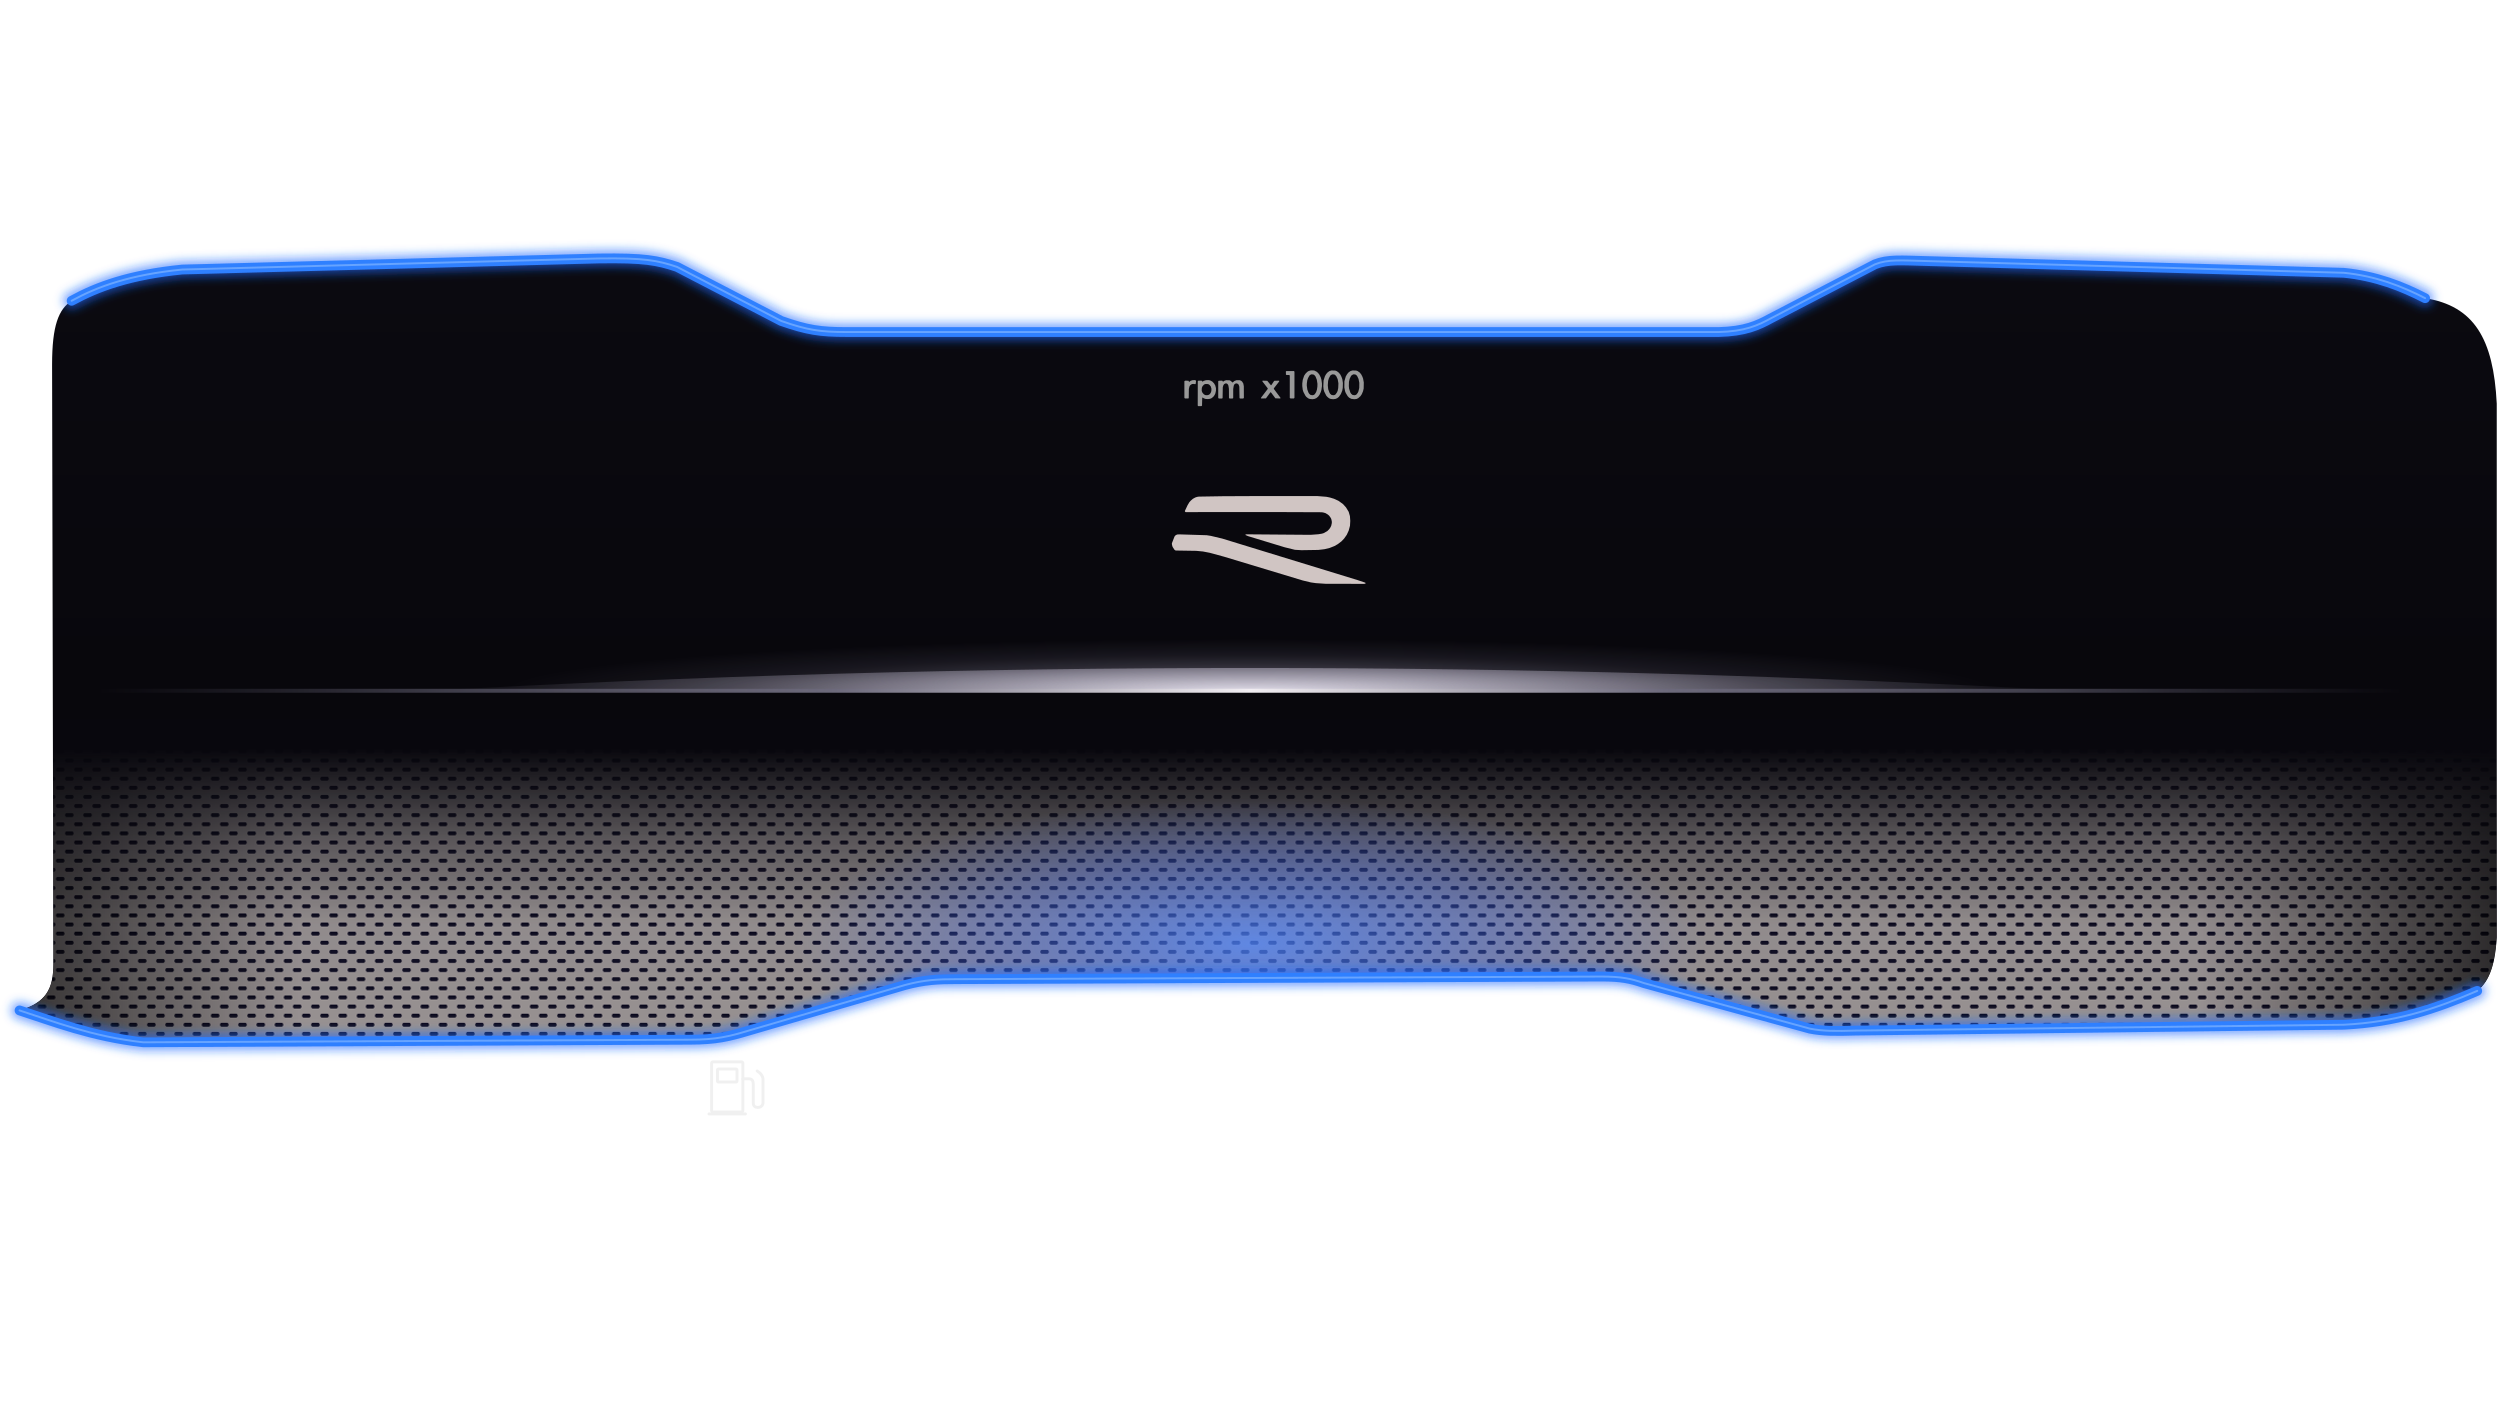
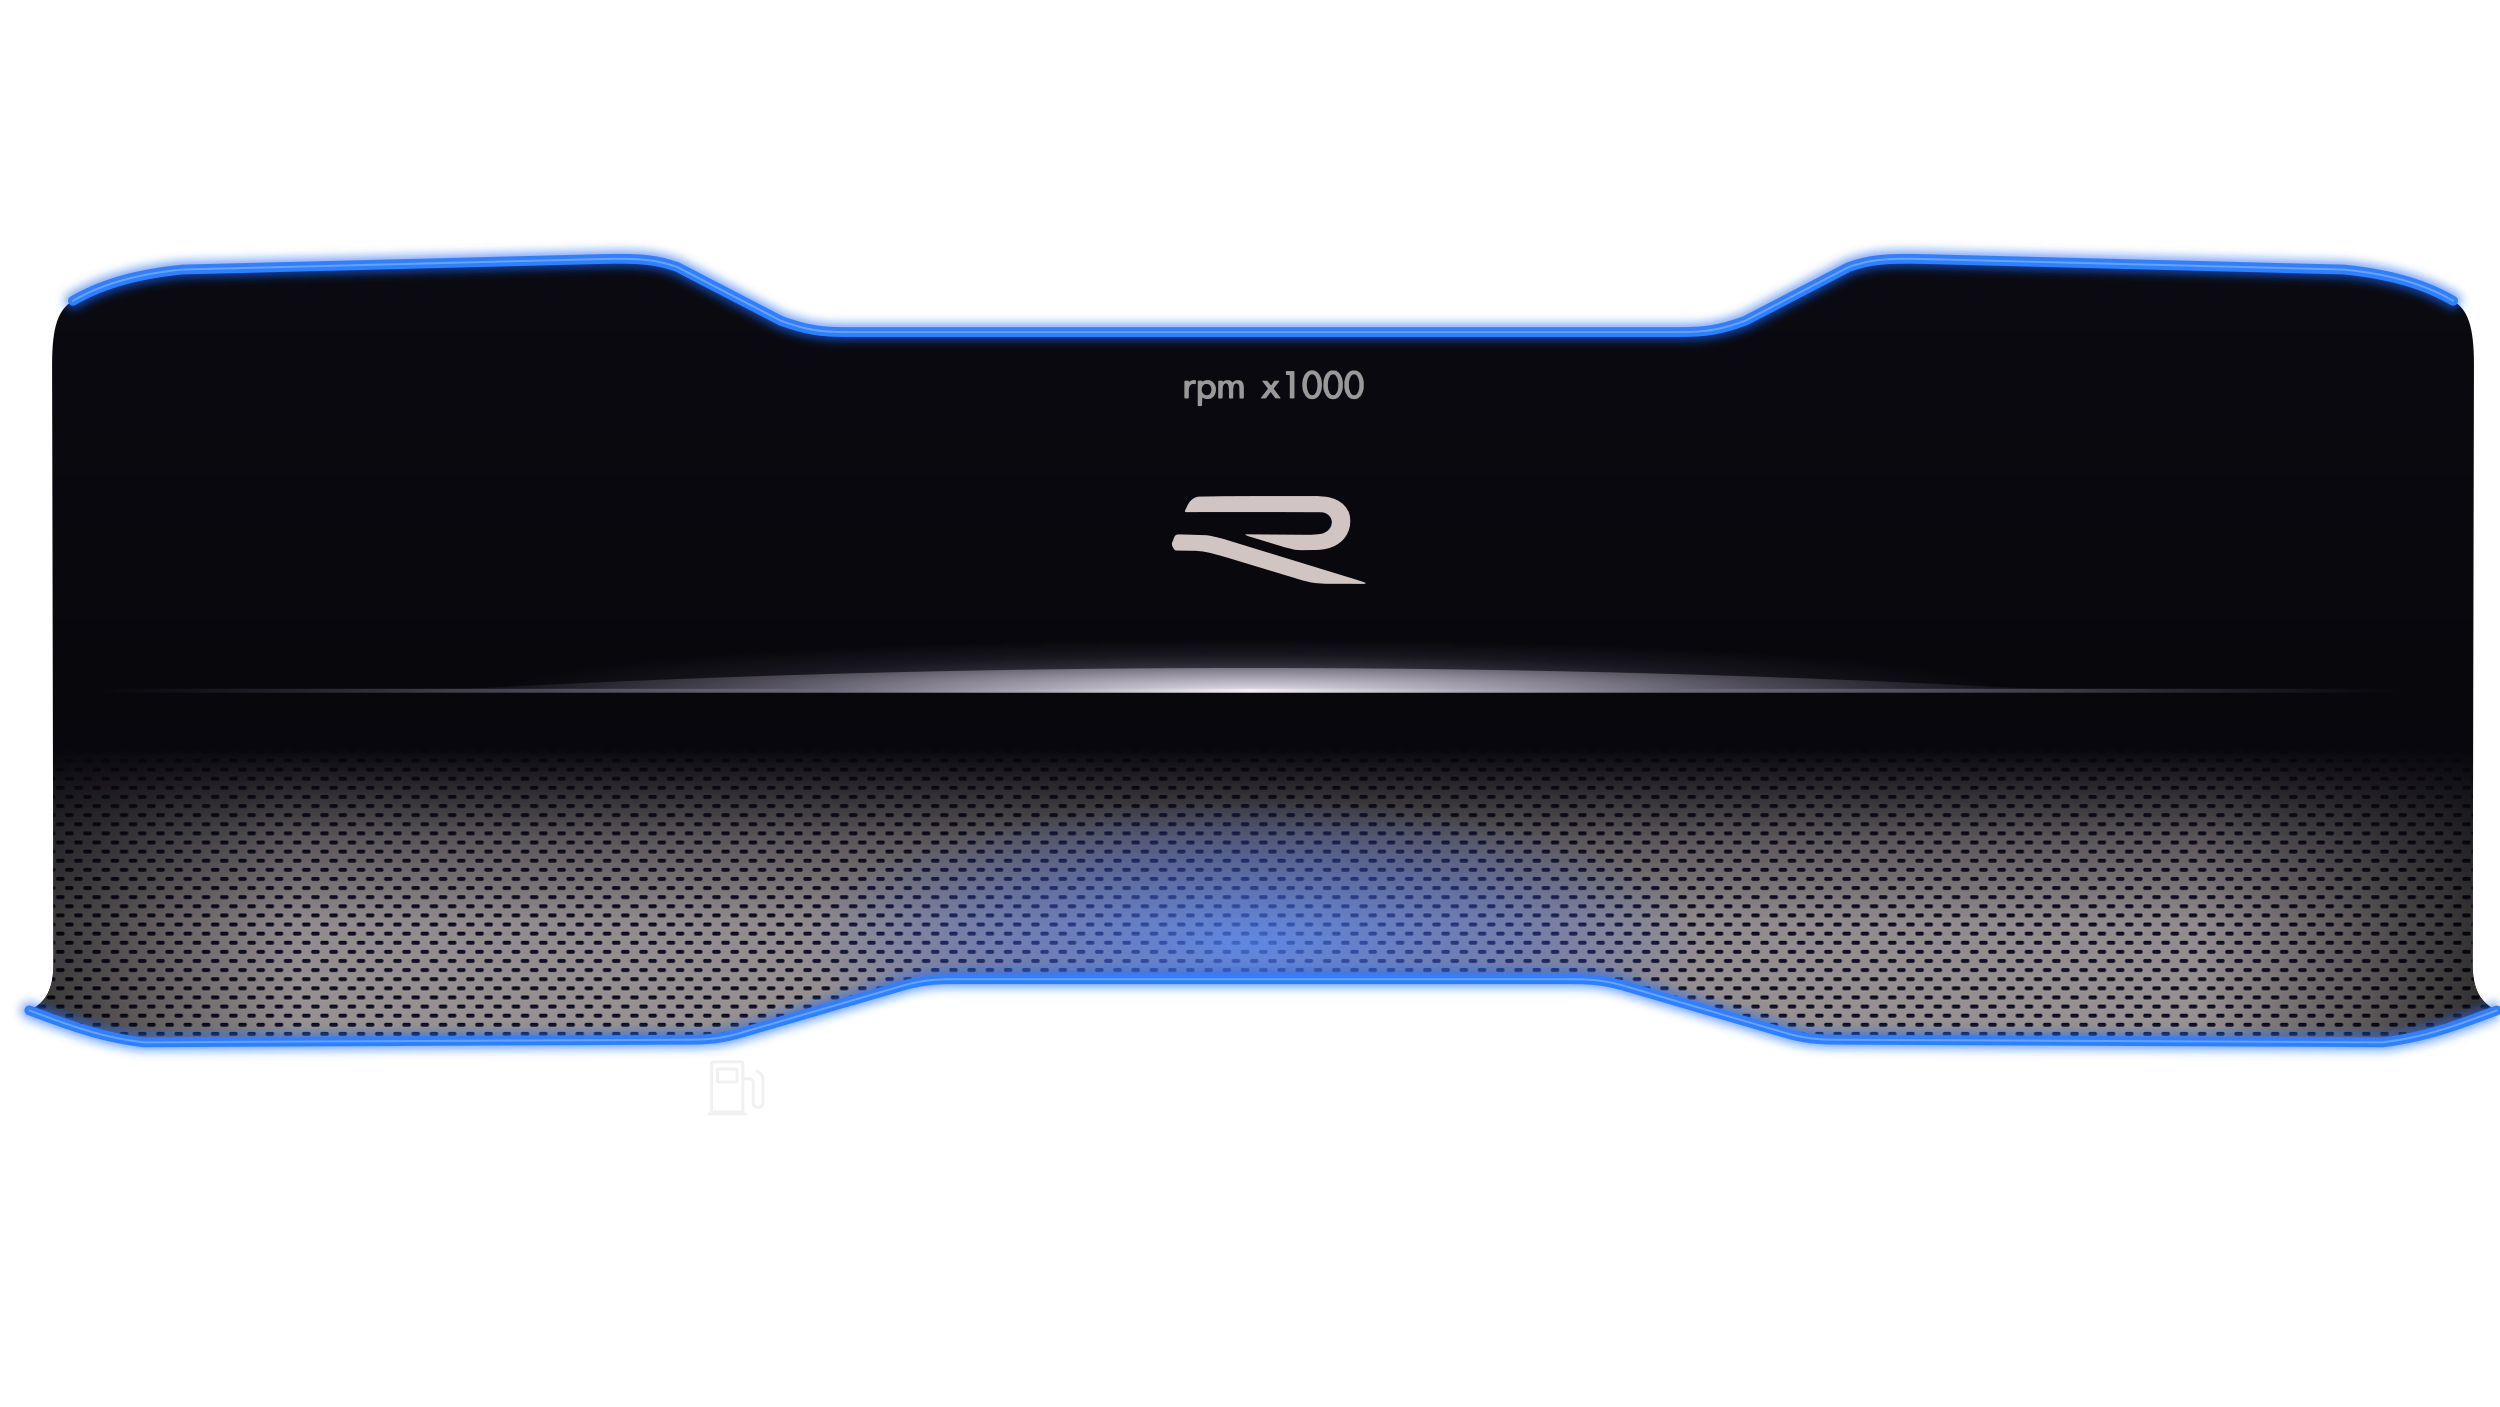
<svg xmlns="http://www.w3.org/2000/svg" width="3840" height="2160" viewBox="0 0 3840 2160">
  <defs>
    <clipPath id="panel">
-       <path d="M110 462 C150 440 200 422 280 414 L920 397 C990 396 1010 400 1040 410 L1200 493 C1240 507 1260 510 1300 510 L2640 510 C2680 509 2700 500 2720 489 L2880 406 C2900 398 2920 400 2960 401 L3600 419 C3650 424 3690 440 3725 458 C3800 470 3830 520 3835 620 L3835 1440 C3832 1490 3820 1510 3805 1522 C3740 1550 3680 1570 3600 1574 L2850 1583 C2820 1584 2800 1584 2780 1580 L2525 1510 C2505 1503 2490 1500 2460 1500 L1470 1504 C1440 1504 1420 1505 1390 1513 L1150 1583 C1120 1592 1100 1597 1060 1597 L220 1601 C140 1592 80 1568 30 1552 C70 1540 82 1520 82 1480 L80 560 C80 500 90 475 110 462 Z" />
+       <path d="M112 462 C150 440 200 422 280 414 L920 398 C990 396 1010 400 1040 410 L1200 493 C1240 507 1260 510 1300 510 L1940 510 L2580 510 C2620 510 2640 507 2680 493 L2840 410 C2870 400 2890 396 2960 398 L3600 414 C3680 422 3730 440 3768 462 C3790 475 3800 500 3800 560 L3798 1480 C3798 1520 3810 1540 3835 1552 C3790 1568 3735 1592 3660 1601 L2820 1597 C2780 1597 2760 1592 2730 1583 L2490 1513 C2460 1505 2440 1504 2410 1504 L1940 1504 L1470 1504 C1440 1504 1420 1505 1390 1513 L1150 1583 C1120 1592 1100 1597 1060 1597 L220 1601 C145 1592 90 1568 45 1552 C70 1540 82 1520 82 1480 L80 560 C80 500 90 475 112 462 Z" />
    </clipPath>
    <linearGradient id="inside" x1="0" y1="0" x2="0" y2="1">
      <stop offset="0" stop-color="#0b0a10" />
      <stop offset="0.55" stop-color="#08070c" />
      <stop offset="1" stop-color="#0a0912" />
    </linearGradient>
    <pattern id="slots" width="28" height="28" patternUnits="userSpaceOnUse">
      <rect width="28" height="28" fill="#b3abac" />
      <rect x="2" y="3" width="13" height="6" rx="2.5" fill="#15132a" />
      <rect x="16" y="17" width="13" height="6" rx="2.5" fill="#15132a" />
      <rect x="-12" y="17" width="13" height="6" rx="2.5" fill="#15132a" />
    </pattern>
    <linearGradient id="floorFadeV" x1="0" y1="1150" x2="0" y2="1600" gradientUnits="userSpaceOnUse">
      <stop offset="0" stop-color="#fff" stop-opacity="0" />
      <stop offset="0.3" stop-color="#fff" stop-opacity="0.55" />
      <stop offset="0.6" stop-color="#fff" stop-opacity="0.95" />
      <stop offset="1" stop-color="#fff" stop-opacity="1" />
    </linearGradient>
    <linearGradient id="floorFadeH" x1="0" y1="0" x2="3840" y2="0" gradientUnits="userSpaceOnUse">
      <stop offset="0" stop-color="#000" stop-opacity="0.75" />
      <stop offset="0.12" stop-color="#000" stop-opacity="0.15" />
      <stop offset="0.88" stop-color="#000" stop-opacity="0.15" />
      <stop offset="1" stop-color="#000" stop-opacity="0.75" />
    </linearGradient>
    <mask id="floorMask" maskUnits="userSpaceOnUse" x="0" y="1000" width="3840" height="700">
      <rect x="0" y="1000" width="3840" height="700" fill="url(#floorFadeV)" />
    </mask>
    <radialGradient id="blueGlow" cx="1920" cy="1450" r="700" gradientUnits="userSpaceOnUse" gradientTransform="translate(1920 1450) scale(1 0.32) translate(-1920 -1450)">
      <stop offset="0" stop-color="#4f86ff" stop-opacity="0.75" />
      <stop offset="0.6" stop-color="#3d63e0" stop-opacity="0.35" />
      <stop offset="1" stop-color="#3d63e0" stop-opacity="0" />
    </radialGradient>
    <linearGradient id="horizonLine" x1="150" y1="0" x2="3690" y2="0" gradientUnits="userSpaceOnUse">
      <stop offset="0" stop-color="#3a3846" stop-opacity="0" />
      <stop offset="0.15" stop-color="#4b4958" stop-opacity="0.8" />
      <stop offset="0.32" stop-color="#6d6a7c" />
      <stop offset="0.5" stop-color="#f1edf2" />
      <stop offset="0.68" stop-color="#6d6a7c" />
      <stop offset="0.85" stop-color="#4b4958" stop-opacity="0.8" />
      <stop offset="1" stop-color="#3a3846" stop-opacity="0" />
    </linearGradient>
    <radialGradient id="sheen" cx="1920" cy="1062" r="1150" gradientUnits="userSpaceOnUse" gradientTransform="translate(1920 1062) scale(1 0.07) translate(-1920 -1062)">
      <stop offset="0" stop-color="#d9d4e6" stop-opacity="0.55" />
      <stop offset="0.7" stop-color="#8d88a3" stop-opacity="0.12" />
      <stop offset="1" stop-color="#8d88a3" stop-opacity="0" />
    </radialGradient>
    <radialGradient id="lens" cx="1920" cy="1062" r="1280" gradientUnits="userSpaceOnUse" gradientTransform="translate(1920 1062) scale(1 0.06) translate(-1920 -1062)">
      <stop offset="0" stop-color="#f4f1f6" stop-opacity="0.95" />
      <stop offset="0.45" stop-color="#bdb8c8" stop-opacity="0.55" />
      <stop offset="1" stop-color="#6d6a7c" stop-opacity="0" />
    </radialGradient>
    <filter id="edgeGlow" x="-5%" y="-50%" width="110%" height="200%">
      <feGaussianBlur stdDeviation="7" />
    </filter>
  </defs>
-   <path d="M110 462 C150 440 200 422 280 414 L920 397 C990 396 1010 400 1040 410 L1200 493 C1240 507 1260 510 1300 510 L2640 510 C2680 509 2700 500 2720 489 L2880 406 C2900 398 2920 400 2960 401 L3600 419 C3650 424 3690 440 3725 458 C3800 470 3830 520 3835 620 L3835 1440 C3832 1490 3820 1510 3805 1522 C3740 1550 3680 1570 3600 1574 L2850 1583 C2820 1584 2800 1584 2780 1580 L2525 1510 C2505 1503 2490 1500 2460 1500 L1470 1504 C1440 1504 1420 1505 1390 1513 L1150 1583 C1120 1592 1100 1597 1060 1597 L220 1601 C140 1592 80 1568 30 1552 C70 1540 82 1520 82 1480 L80 560 C80 500 90 475 110 462 Z" fill="url(#inside)" />
+   <path d="M112 462 C150 440 200 422 280 414 L920 398 C990 396 1010 400 1040 410 L1200 493 C1240 507 1260 510 1300 510 L1940 510 L2580 510 C2620 510 2640 507 2680 493 L2840 410 C2870 400 2890 396 2960 398 L3600 414 C3680 422 3730 440 3768 462 C3790 475 3800 500 3800 560 L3798 1480 C3798 1520 3810 1540 3835 1552 C3790 1568 3735 1592 3660 1601 L2820 1597 C2780 1597 2760 1592 2730 1583 L2490 1513 C2460 1505 2440 1504 2410 1504 L1940 1504 L1470 1504 C1440 1504 1420 1505 1390 1513 L1150 1583 C1120 1592 1100 1597 1060 1597 L220 1601 C145 1592 90 1568 45 1552 C70 1540 82 1520 82 1480 L80 560 C80 500 90 475 112 462 Z" fill="url(#inside)" />
  <g clip-path="url(#panel)">
    <g mask="url(#floorMask)">
      <rect x="0" y="1060" width="3840" height="600" fill="url(#slots)" />
      <rect x="0" y="1060" width="3840" height="600" fill="url(#floorFadeH)" />
    </g>
    <ellipse cx="1920" cy="1450" rx="700" ry="224" fill="url(#blueGlow)" />
    <path d="M640 1062 Q1920 990 3200 1062 Z" fill="url(#lens)" />
    <rect x="770" y="960" width="2300" height="102" fill="url(#sheen)" />
    <rect x="150" y="1058" width="3540" height="6" fill="url(#horizonLine)" />
  </g>
  <g fill="none" stroke-linecap="round" stroke-linejoin="round">
-     <path d="M110 462 C150 440 200 422 280 414 L920 397 C990 396 1010 400 1040 410 L1200 493 C1240 507 1260 510 1300 510 L2640 510 C2680 509 2700 500 2720 489 L2880 406 C2900 398 2920 400 2960 401 L3600 419 C3650 424 3690 440 3725 458" stroke="#1f6bff" stroke-width="26" stroke-opacity="0.6" filter="url(#edgeGlow)" />
-     <path d="M30 1552 C80 1568 140 1592 220 1601 L1060 1597 C1100 1597 1120 1592 1150 1583 L1390 1513 C1420 1505 1440 1504 1470 1504 L2460 1500 C2490 1500 2505 1503 2525 1510 L2780 1580 C2800 1584 2820 1584 2850 1583 L3600 1574 C3680 1570 3740 1550 3805 1522" stroke="#1f6bff" stroke-width="26" stroke-opacity="0.6" filter="url(#edgeGlow)" />
-     <path d="M110 462 C150 440 200 422 280 414 L920 397 C990 396 1010 400 1040 410 L1200 493 C1240 507 1260 510 1300 510 L2640 510 C2680 509 2700 500 2720 489 L2880 406 C2900 398 2920 400 2960 401 L3600 419 C3650 424 3690 440 3725 458" stroke="#2f80ff" stroke-width="15" />
-     <path d="M30 1552 C80 1568 140 1592 220 1601 L1060 1597 C1100 1597 1120 1592 1150 1583 L1390 1513 C1420 1505 1440 1504 1470 1504 L2460 1500 C2490 1500 2505 1503 2525 1510 L2780 1580 C2800 1584 2820 1584 2850 1583 L3600 1574 C3680 1570 3740 1550 3805 1522" stroke="#2f80ff" stroke-width="15" />
-     <path d="M110 462 C150 440 200 422 280 414 L920 397 C990 396 1010 400 1040 410 L1200 493 C1240 507 1260 510 1300 510 L2640 510 C2680 509 2700 500 2720 489 L2880 406 C2900 398 2920 400 2960 401 L3600 419 C3650 424 3690 440 3725 458" stroke="#7fb4ff" stroke-width="3" stroke-opacity="0.7" />
-     <path d="M30 1552 C80 1568 140 1592 220 1601 L1060 1597 C1100 1597 1120 1592 1150 1583 L1390 1513 C1420 1505 1440 1504 1470 1504 L2460 1500 C2490 1500 2505 1503 2525 1510 L2780 1580 C2800 1584 2820 1584 2850 1583 L3600 1574 C3680 1570 3740 1550 3805 1522" stroke="#7fb4ff" stroke-width="3" stroke-opacity="0.7" />
+     <path d="M112 462 C150 440 200 422 280 414 L920 398 C990 396 1010 400 1040 410 L1200 493 C1240 507 1260 510 1300 510 L1940 510 L2580 510 C2620 510 2640 507 2680 493 L2840 410 C2870 400 2890 396 2960 398 L3600 414 C3680 422 3730 440 3768 462" stroke="#1f6bff" stroke-width="26" stroke-opacity="0.6" filter="url(#edgeGlow)" />
+     <path d="M45 1552 C90 1568 145 1592 220 1601 L1060 1597 C1100 1597 1120 1592 1150 1583 L1390 1513 C1420 1505 1440 1504 1470 1504 L1940 1504 L2410 1504 C2440 1504 2460 1505 2490 1513 L2730 1583 C2760 1592 2780 1597 2820 1597 L3660 1601 C3735 1592 3790 1568 3835 1552" stroke="#1f6bff" stroke-width="26" stroke-opacity="0.6" filter="url(#edgeGlow)" />
+     <path d="M112 462 C150 440 200 422 280 414 L920 398 C990 396 1010 400 1040 410 L1200 493 C1240 507 1260 510 1300 510 L1940 510 L2580 510 C2620 510 2640 507 2680 493 L2840 410 C2870 400 2890 396 2960 398 L3600 414 C3680 422 3730 440 3768 462" stroke="#2f80ff" stroke-width="15" />
+     <path d="M45 1552 C90 1568 145 1592 220 1601 L1060 1597 C1100 1597 1120 1592 1150 1583 L1390 1513 C1420 1505 1440 1504 1470 1504 L1940 1504 L2410 1504 C2440 1504 2460 1505 2490 1513 L2730 1583 C2760 1592 2780 1597 2820 1597 L3660 1601 C3735 1592 3790 1568 3835 1552" stroke="#2f80ff" stroke-width="15" />
+     <path d="M112 462 C150 440 200 422 280 414 L920 398 C990 396 1010 400 1040 410 L1200 493 C1240 507 1260 510 1300 510 L1940 510 L2580 510 C2620 510 2640 507 2680 493 L2840 410 C2870 400 2890 396 2960 398 L3600 414 C3680 422 3730 440 3768 462" stroke="#7fb4ff" stroke-width="3" stroke-opacity="0.7" />
+     <path d="M45 1552 C90 1568 145 1592 220 1601 L1060 1597 C1100 1597 1120 1592 1150 1583 L1390 1513 C1420 1505 1440 1504 1470 1504 L1940 1504 L2410 1504 C2440 1504 2460 1505 2490 1513 L2730 1583 C2760 1592 2780 1597 2820 1597 L3660 1601 C3735 1592 3790 1568 3835 1552" stroke="#7fb4ff" stroke-width="3" stroke-opacity="0.7" />
  </g>
  <path d="M2013.0 569.0 L2009.9 570.0 L2008.0 571.2 L2005.2 574.0 L2003.1 577.2 L2001.0 583.5 L2000.3 589.0 L2000.3 593.0 L2001.0 598.8 L2002.1 602.2 L2005.2 608.0 L2006.5 609.6 L2009.3 611.8 L2011.8 612.8 L2016.0 613.2 L2019.2 612.7 L2021.8 611.6 L2024.5 609.4 L2026.7 606.5 L2028.6 602.5 L2029.7 599.0 L2030.5 593.2 L2030.5 589.0 L2029.7 583.2 L2028.7 579.8 L2026.6 575.5 L2024.7 573.0 L2022.5 571.0 L2018.9 569.2 L2016.8 568.9 Z M2045.2 569.0 L2042.0 570.0 L2039.2 572.0 L2037.0 574.5 L2035.1 577.8 L2033.0 584.4 L2032.6 593.5 L2033.0 597.8 L2034.0 601.5 L2037.2 607.8 L2039.0 609.8 L2041.5 611.8 L2044.0 612.8 L2048.0 613.2 L2051.5 612.7 L2054.0 611.6 L2056.6 609.5 L2059.6 605.2 L2061.7 600.0 L2062.5 595.8 L2062.7 588.2 L2061.8 582.4 L2060.6 579.0 L2058.7 575.2 L2056.5 572.5 L2053.5 570.2 L2051.0 569.2 Z M2077.5 569.0 L2074.2 570.0 L2071.2 572.2 L2069.1 574.8 L2067.1 578.2 L2065.0 585.5 L2064.9 595.0 L2066.0 600.8 L2067.0 603.5 L2070.0 608.5 L2072.2 610.8 L2075.5 612.6 L2080.2 613.2 L2083.7 612.8 L2086.2 611.6 L2089.7 608.5 L2091.7 605.5 L2093.6 601.0 L2094.6 596.8 L2094.8 587.5 L2093.7 581.5 L2092.6 578.5 L2090.8 575.0 L2088.5 572.2 L2085.5 570.1 L2083.2 569.2 Z M1976.0 570.0 L1975.3 570.2 L1975.1 570.8 L1975.2 575.5 L1976.2 576.0 L1980.2 576.0 L1981.1 576.8 L1981.1 611.2 L1982.2 612.0 L1987.5 612.0 L1988.3 611.0 L1988.3 570.8 L1987.2 569.9 Z M2014.2 575.0 L2017.2 575.2 L2018.8 576.1 L2020.6 578.2 L2022.6 583.2 L2023.6 589.5 L2023.5 593.8 L2022.8 598.5 L2021.6 602.2 L2019.5 605.5 L2017.8 606.7 L2015.8 607.1 L2013.0 606.6 L2011.2 605.1 L2010.0 603.5 L2008.1 598.5 L2007.2 592.2 L2007.3 589.0 L2008.0 584.0 L2009.1 580.8 L2011.2 577.0 L2012.2 576.0 Z M2046.5 575.0 L2049.5 575.2 L2051.0 576.2 L2052.6 578.0 L2054.7 582.5 L2055.8 588.8 L2055.5 596.0 L2054.7 600.0 L2053.7 602.5 L2051.5 605.7 L2050.0 606.7 L2048.0 607.1 L2045.2 606.6 L2043.1 604.8 L2042.1 603.2 L2040.1 597.8 L2039.5 591.8 L2040.0 585.0 L2041.1 581.2 L2043.2 577.2 L2044.2 576.1 Z M2078.7 575.0 L2081.5 575.1 L2083.4 576.2 L2084.7 577.8 L2086.7 582.0 L2087.9 588.0 L2087.8 595.8 L2086.6 601.0 L2085.6 603.2 L2083.8 605.7 L2082.2 606.7 L2080.2 607.1 L2077.3 606.5 L2075.2 604.6 L2074.2 603.0 L2072.2 597.0 L2071.8 593.0 L2072.0 586.5 L2073.1 581.8 L2075.2 577.5 L2076.5 576.2 Z M1831.5 584.0 L1828.7 585.0 L1826.5 586.7 L1826.0 586.2 L1825.9 585.2 L1825.2 584.8 L1820.5 584.7 L1819.2 585.5 L1819.2 611.0 L1820.0 612.0 L1825.0 612.1 L1825.9 611.5 L1826.1 597.5 L1827.0 593.6 L1828.0 591.9 L1830.8 589.9 L1833.0 589.7 L1836.0 590.1 L1836.6 589.5 L1837.1 585.5 L1836.8 584.3 L1835.0 583.8 Z M1852.2 584.0 L1849.1 585.0 L1847.2 586.1 L1846.8 586.1 L1846.1 585.0 L1845.2 584.7 L1840.8 584.7 L1839.8 585.5 L1839.7 622.5 L1839.8 623.2 L1840.4 623.8 L1845.2 623.8 L1846.3 623.2 L1846.6 611.5 L1846.9 610.8 L1847.5 610.7 L1849.0 611.8 L1851.8 612.8 L1855.5 613.0 L1858.5 612.6 L1860.8 611.7 L1863.6 609.5 L1865.6 606.8 L1866.8 604.3 L1867.7 600.2 L1867.7 596.2 L1866.7 592.2 L1864.8 588.9 L1862.0 586.0 L1858.5 584.2 L1855.8 583.8 Z M1883.2 584.0 L1880.4 585.0 L1878.5 586.4 L1877.7 585.0 L1877.0 584.7 L1872.2 584.8 L1871.2 585.4 L1871.2 611.0 L1871.5 611.7 L1872.5 612.1 L1877.0 612.1 L1877.9 611.5 L1878.2 594.8 L1879.0 592.0 L1880.1 590.2 L1881.8 589.1 L1883.2 588.9 L1884.5 589.2 L1885.6 590.0 L1886.8 592.2 L1887.6 597.2 L1887.7 611.5 L1888.8 612.1 L1893.0 612.1 L1893.9 611.8 L1894.2 611.0 L1894.2 597.5 L1895.0 592.5 L1896.2 590.1 L1897.8 589.1 L1899.2 588.9 L1900.5 589.2 L1902.0 590.2 L1902.7 591.2 L1903.6 594.0 L1903.9 611.5 L1904.8 612.1 L1909.2 612.1 L1910.2 611.8 L1910.6 611.0 L1910.5 593.2 L1909.7 589.0 L1907.8 586.0 L1906.6 585.0 L1904.4 584.0 L1899.2 584.0 L1896.2 585.1 L1893.2 587.6 L1890.5 585.1 L1888.5 584.1 Z M1939.8 584.7 L1939.0 585.0 L1939.0 585.8 L1946.8 595.9 L1947.4 597.2 L1937.0 610.8 L1936.8 611.8 L1937.8 612.1 L1944.5 611.9 L1951.5 602.4 L1952.6 603.2 L1959.0 611.8 L1966.0 612.1 L1966.8 611.8 L1966.8 611.0 L1956.5 597.2 L1957.0 596.0 L1964.8 586.0 L1964.9 585.0 L1964.0 584.7 L1957.2 584.9 L1952.8 591.5 L1952.2 591.8 L1946.5 584.9 Z M1852.4 589.8 L1855.8 590.0 L1857.8 591.2 L1859.7 593.5 L1860.8 597.2 L1860.6 600.8 L1859.5 603.7 L1857.8 605.7 L1856.5 606.5 L1854.0 607.1 L1851.0 606.8 L1849.0 605.5 L1847.0 603.2 L1846.1 601.2 L1845.8 599.5 L1846.0 595.8 L1847.1 593.2 L1849.2 590.9 L1850.8 590.0 Z" fill="#999999" fill-rule="evenodd" />
  <path d="M1921.2 762.0 L1878.2 762.2 L1841.5 762.8 L1838.8 763.2 L1835.8 764.2 L1832.2 766.2 L1829.0 769.0 L1827.0 771.2 L1824.1 776.0 L1820.0 784.8 L1820.1 785.8 L1821.2 786.6 L1954.5 786.5 L2029.5 786.8 L2032.2 787.1 L2035.8 788.1 L2039.2 790.1 L2041.5 792.0 L2043.7 795.0 L2044.8 797.1 L2045.6 800.5 L2045.7 803.2 L2044.8 807.4 L2043.7 809.8 L2041.7 812.8 L2038.8 815.7 L2033.4 818.8 L2030.5 819.7 L2025.0 820.6 L2013.0 821.5 L1914.0 820.7 L1913.1 821.0 L1913.1 821.8 L1917.0 823.5 L1973.2 840.6 L1989.0 844.5 L1999.2 845.1 L2024.8 844.7 L2034.2 843.6 L2042.2 841.7 L2049.8 838.7 L2055.0 835.7 L2060.5 831.5 L2064.6 827.2 L2068.6 821.5 L2071.6 815.0 L2073.6 807.5 L2074.0 800.0 L2073.5 792.8 L2071.6 786.2 L2067.5 779.4 L2062.8 774.2 L2055.8 769.2 L2049.0 766.1 L2042.8 764.2 L2037.5 763.1 L2024.0 762.0 Z M1808.2 821.0 L1805.9 822.0 L1804.1 824.0 L1800.0 834.5 L1800.2 837.0 L1801.1 840.0 L1804.0 844.5 L1805.8 845.6 L1837.5 846.1 L1847.8 847.1 L1858.2 849.1 L1880.2 855.1 L2001.0 891.6 L2013.5 894.6 L2021.2 895.7 L2036.2 896.7 L2095.0 896.8 L2096.8 896.6 L2097.6 896.0 L2097.1 895.0 L2085.5 891.1 L1877.2 827.2 L1859.8 823.1 L1853.5 822.1 L1811.5 820.8 Z" fill="#d0c5c3" fill-rule="evenodd" />
  <g fill="none" stroke="#f0f0f0" stroke-width="4.5" stroke-linejoin="round" stroke-linecap="round">
    <rect x="1093" y="1631" width="48" height="77" rx="2" />
    <rect x="1102" y="1642" width="30" height="20" rx="1.5" />
    <path d="M1089 1711 H1145" />
    <path d="M1141 1657 H1150 C1155 1657 1157 1660 1157 1665 V1694 C1157 1699 1160 1701 1164 1701 C1169 1701 1172 1698 1172 1693 V1658 C1172 1653 1168 1648 1163 1645" />
  </g>
</svg>
